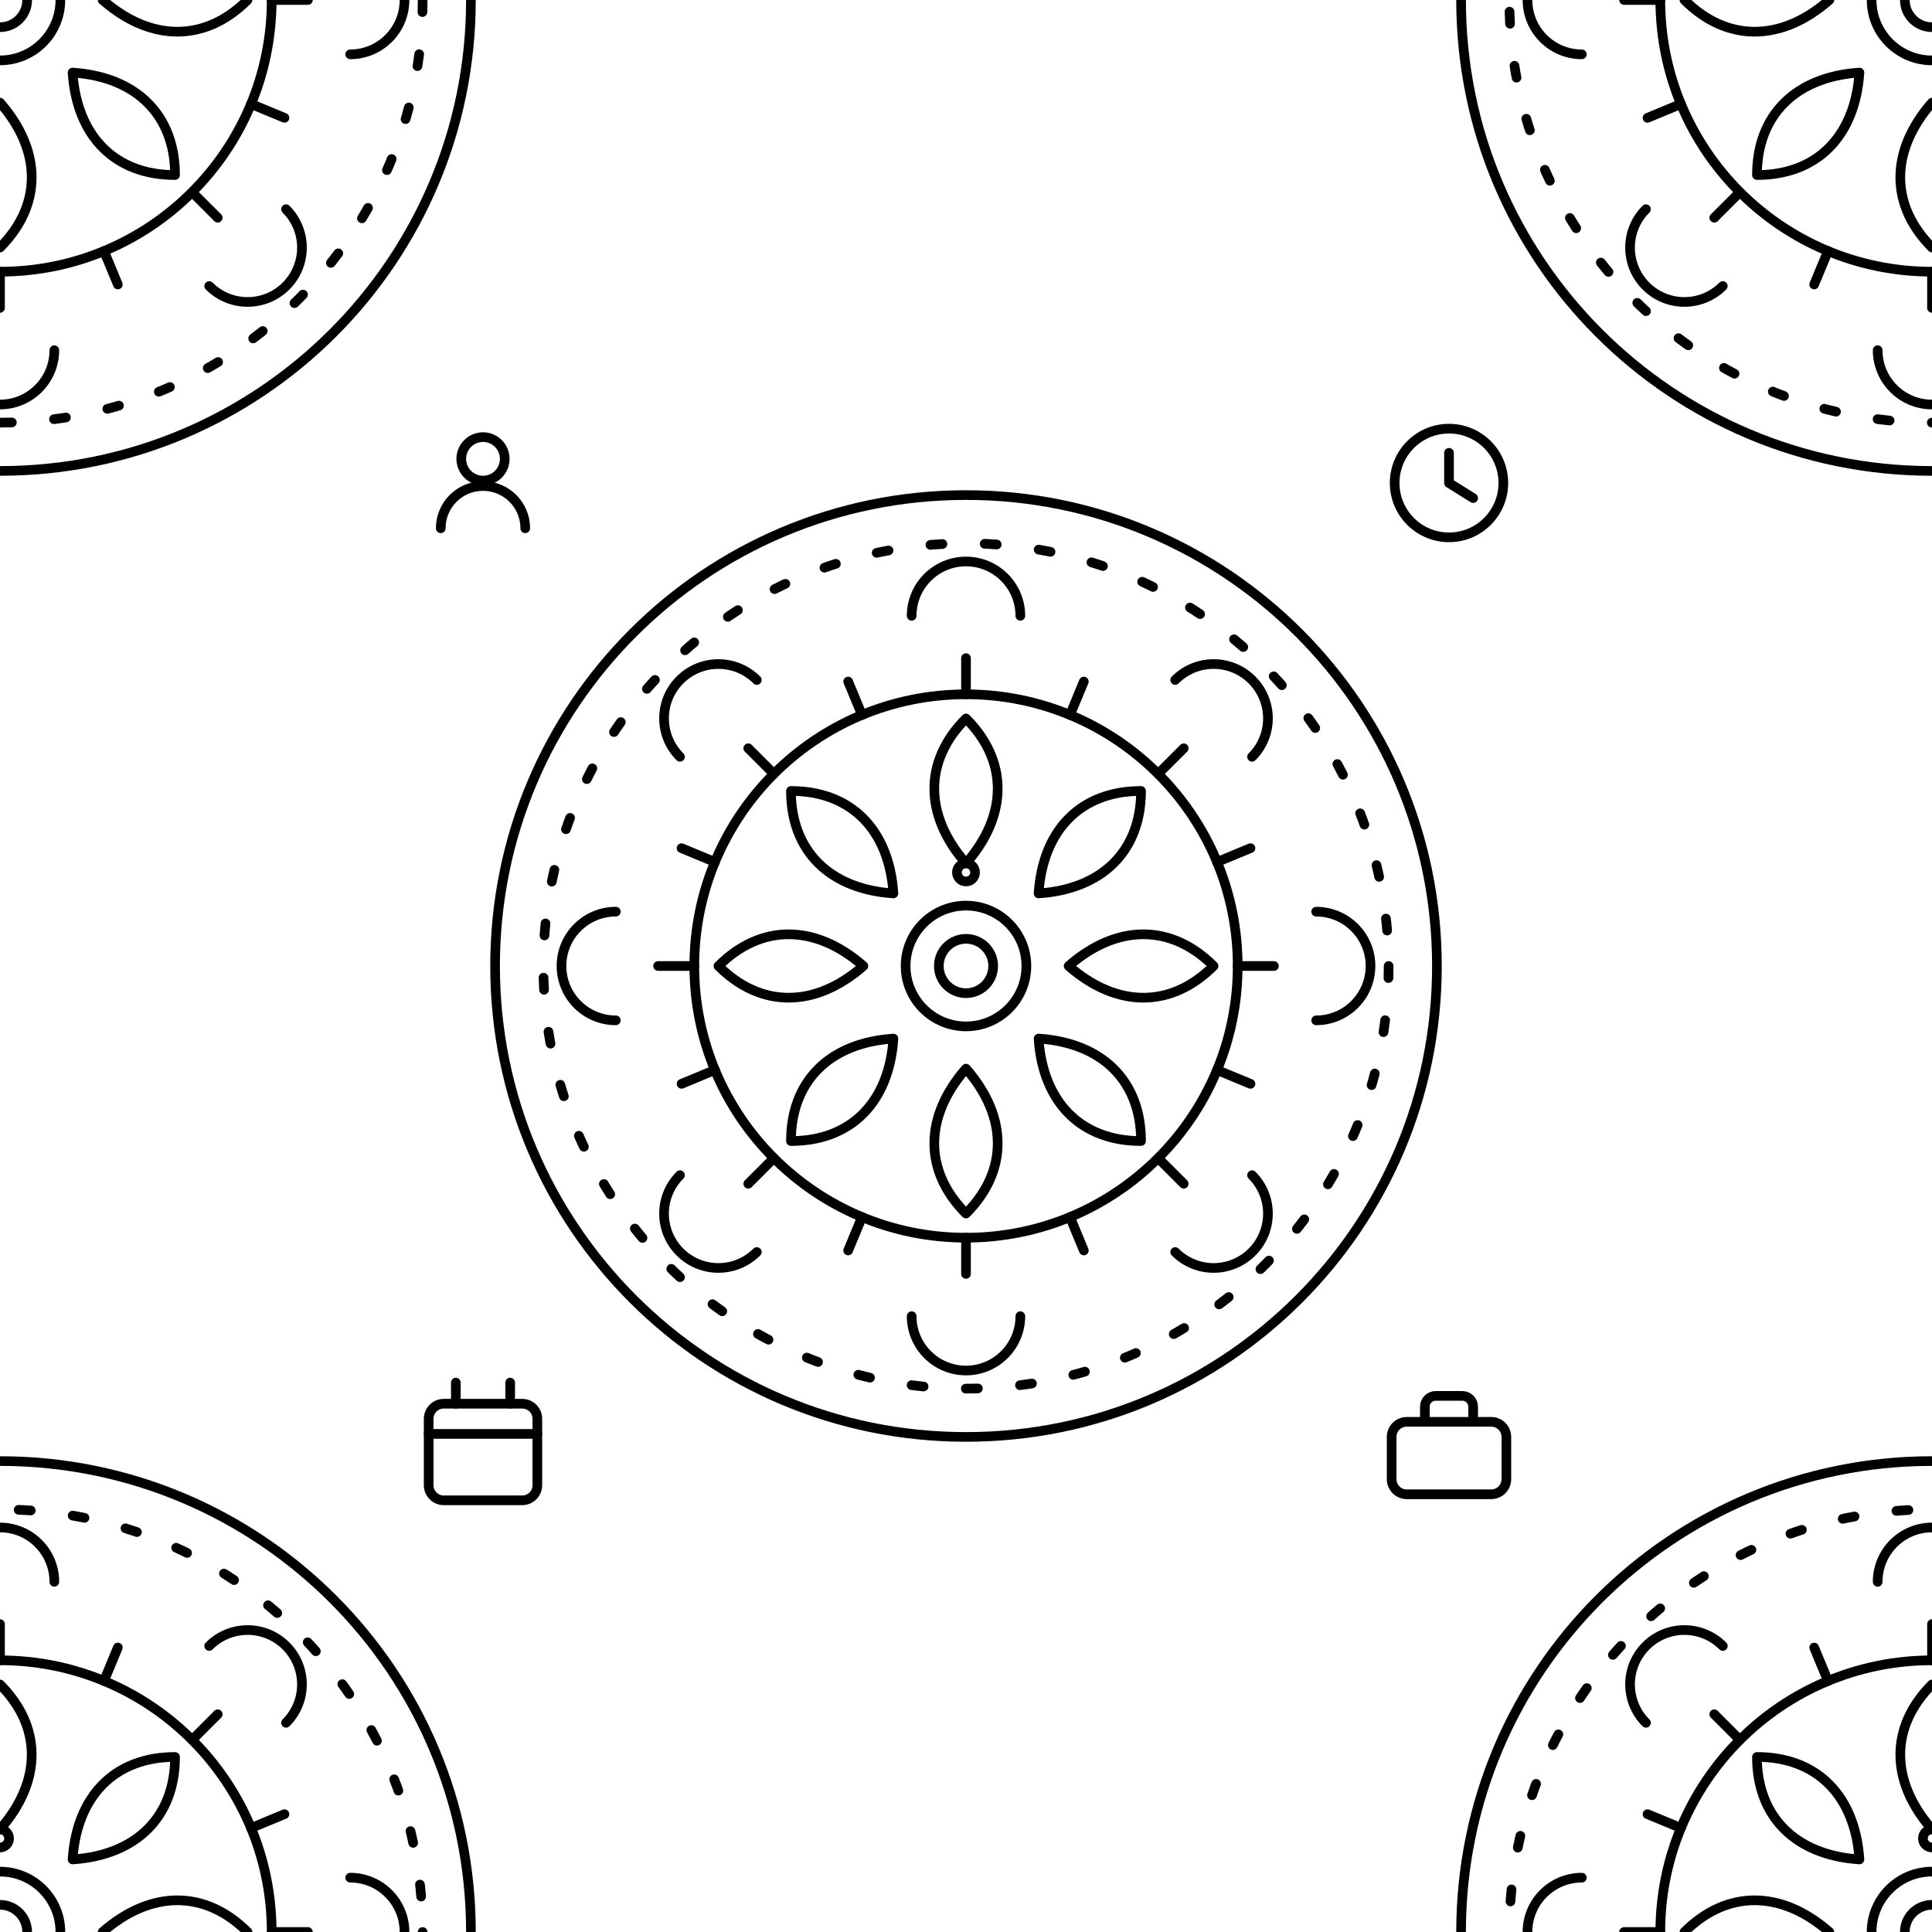
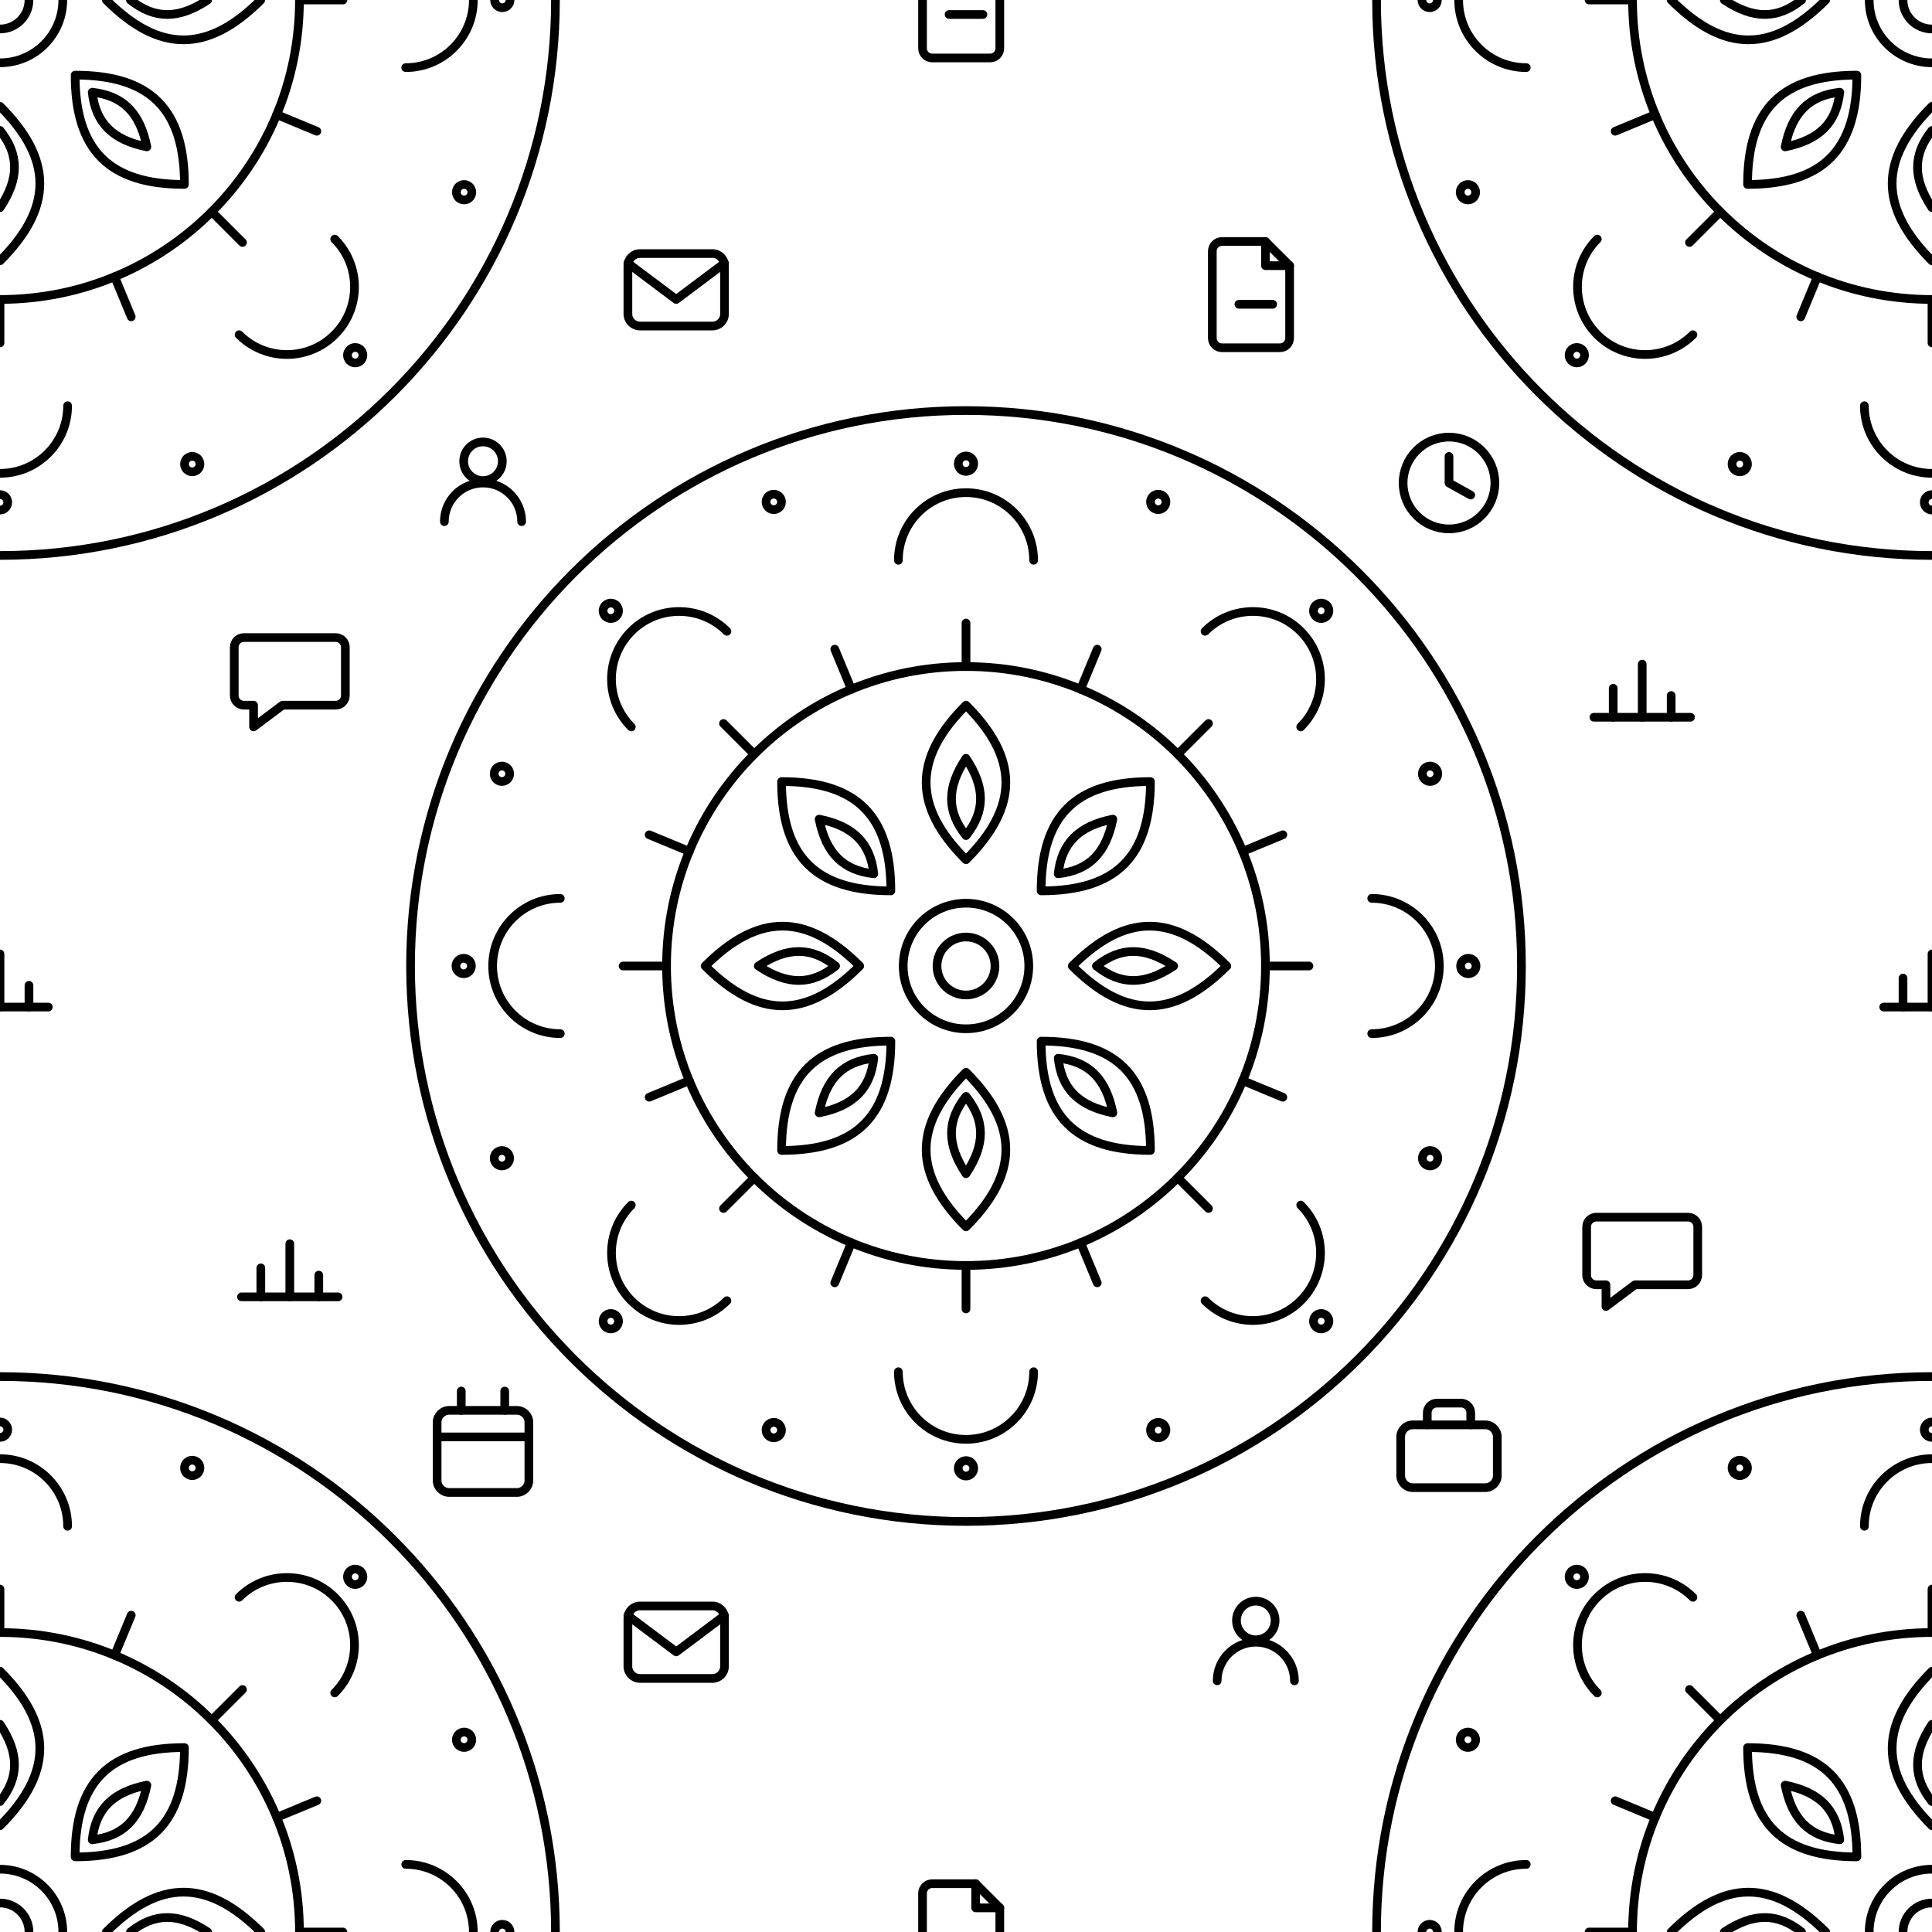
- <svg xmlns="http://www.w3.org/2000/svg" width="320" height="320" viewBox="0 0 320 320">
+ <svg xmlns="http://www.w3.org/2000/svg" width="400" height="400" viewBox="0 0 400 400">
  <defs>
-     <path id="p" d="M0 -17c7 -8 7 -17 0 -24c-7 7 -7 16 0 24z" />
-     <path id="t" d="M0 -45v-6" />
-     <path id="s" d="M-9 -58a9 9 0 0 1 18 0" />
+     <g id="p">
+       <path d="M0 -22c11 -11 11 -21 0 -32c-11 11 -11 21 0 32z" />
+       <path d="M0 -27c4 -5 4 -10 0 -16c-4 6 -4 11 0 16z" />
+     </g>
+     <path id="t" d="M0 -62v-9" />
+     <path id="s" d="M-14 -84a14 14 0 0 1 28 0" />
+     <circle id="d" cx="0" cy="-104" r="1.6" />
    <g id="m">
-       <circle r="4.5" />
-       <circle r="10" />
+       <circle r="6" />
+       <circle r="13" />
      <g>
-         <circle cx="0" cy="-15.5" r="1.5" />
+         <use href="#p" />
        <use href="#p" transform="rotate(45)" />
        <use href="#p" transform="rotate(90)" />
        <use href="#p" transform="rotate(135)" />
        <use href="#p" transform="rotate(180)" />
        <use href="#p" transform="rotate(225)" />
        <use href="#p" transform="rotate(270)" />
        <use href="#p" transform="rotate(315)" />
-         <use href="#p" />
      </g>
-       <circle r="45" />
+       <circle r="62" />
      <g>
        <use href="#t" />
        <use href="#t" transform="rotate(22.5)" />
        <use href="#t" transform="rotate(45)" />
        <use href="#t" transform="rotate(67.5)" />
        <use href="#t" transform="rotate(90)" />
        <use href="#t" transform="rotate(112.5)" />
        <use href="#t" transform="rotate(135)" />
        <use href="#t" transform="rotate(157.5)" />
        <use href="#t" transform="rotate(180)" />
        <use href="#t" transform="rotate(202.5)" />
        <use href="#t" transform="rotate(225)" />
        <use href="#t" transform="rotate(247.5)" />
        <use href="#t" transform="rotate(270)" />
        <use href="#t" transform="rotate(292.5)" />
        <use href="#t" transform="rotate(315)" />
        <use href="#t" transform="rotate(337.5)" />
      </g>
      <g>
        <use href="#s" />
        <use href="#s" transform="rotate(45)" />
        <use href="#s" transform="rotate(90)" />
        <use href="#s" transform="rotate(135)" />
        <use href="#s" transform="rotate(180)" />
        <use href="#s" transform="rotate(225)" />
        <use href="#s" transform="rotate(270)" />
        <use href="#s" transform="rotate(315)" />
      </g>
-       <circle r="70" stroke-dasharray="2 7" />
-       <circle r="78" />
+       <g>
+         <use href="#d" />
+         <use href="#d" transform="rotate(22.5)" />
+         <use href="#d" transform="rotate(45)" />
+         <use href="#d" transform="rotate(67.5)" />
+         <use href="#d" transform="rotate(90)" />
+         <use href="#d" transform="rotate(112.5)" />
+         <use href="#d" transform="rotate(135)" />
+         <use href="#d" transform="rotate(157.5)" />
+         <use href="#d" transform="rotate(180)" />
+         <use href="#d" transform="rotate(202.5)" />
+         <use href="#d" transform="rotate(225)" />
+         <use href="#d" transform="rotate(247.5)" />
+         <use href="#d" transform="rotate(270)" />
+         <use href="#d" transform="rotate(292.5)" />
+         <use href="#d" transform="rotate(315)" />
+         <use href="#d" transform="rotate(337.5)" />
+       </g>
+       <circle r="115" />
+     </g>
+     <g id="i-person">
+       <circle cx="0" cy="-4.5" r="4" />
+       <path d="M-8 8a8 8 0 0 1 16 0" />
+     </g>
+     <g id="i-clock">
+       <circle r="9.5" />
+       <path d="M0 -5.5v5.5l4.5 2.5" />
+     </g>
+     <g id="i-calendar">
+       <rect x="-9.5" y="-8" width="19" height="17" rx="2.5" />
+       <path d="M-9.5 -2.5h19M-4.5 -8v-4M4.5 -8v-4" />
+     </g>
+     <g id="i-briefcase">
+       <rect x="-10" y="-5" width="20" height="13" rx="2.5" />
+       <path d="M-4.5 -5v-2.5a2 2 0 0 1 2-2h5a2 2 0 0 1 2 2v2.5" />
+     </g>
+     <g id="i-doc">
+       <path d="M-7 -10h9l5 5v15a2 2 0 0 1-2 2h-12a2 2 0 0 1-2-2v-18a2 2 0 0 1 2-2z" />
+       <path d="M2 -10v5h5M-3.5 3h7" />
+     </g>
+     <g id="i-mail">
+       <rect x="-10" y="-7.5" width="20" height="15" rx="2.5" />
+       <path d="M-10 -5.5l10 7.5 10-7.5" />
+     </g>
+     <g id="i-chat">
+       <path d="M-9.5 -8h19a2 2 0 0 1 2 2v10a2 2 0 0 1-2 2h-11l-6 4.5V6h-2a2 2 0 0 1-2-2V-6a2 2 0 0 1 2-2z" />
+     </g>
+     <g id="i-chart">
+       <path d="M-10 8.5h20" />
+       <path d="M-6 8.5v-6M0 8.5v-11M6 8.5v-4.5" />
    </g>
  </defs>
-   <g fill="none" stroke="#000" stroke-width="1.6" stroke-linecap="round" stroke-linejoin="round">
-     <use href="#m" transform="translate(160,160)" />
+   <g fill="none" stroke="#000" stroke-width="1.8" stroke-linecap="round" stroke-linejoin="round">
+     <use href="#m" transform="translate(200,200)" />
    <use href="#m" transform="translate(0,0)" />
-     <use href="#m" transform="translate(320,0)" />
-     <use href="#m" transform="translate(0,320)" />
-     <use href="#m" transform="translate(320,320)" />
-     <g transform="translate(80,80)">
-       <circle cx="0" cy="-4" r="3.6" />
-       <path d="M-7 7.5a7 7 0 0 1 14 0" />
-     </g>
-     <g transform="translate(240,80)">
-       <circle r="9" />
-       <path d="M0 -5v5l4 2.5" />
-     </g>
-     <g transform="translate(80,240)">
-       <rect x="-9" y="-7.5" width="18" height="16" rx="2.5" />
-       <path d="M-9 -2.5h18M-4.5 -7.5v-3.5M4.5 -7.5v-3.5" />
-     </g>
-     <g transform="translate(240,240)">
-       <rect x="-9.5" y="-4.5" width="19" height="12" rx="2.5" />
-       <path d="M-4 -4.5v-2.5a1.8 1.8 0 0 1 1.8-1.8h4.4a1.8 1.8 0 0 1 1.8 1.8v2.5" />
-     </g>
+     <use href="#m" transform="translate(400,0)" />
+     <use href="#m" transform="translate(0,400)" />
+     <use href="#m" transform="translate(400,400)" />
+     <use href="#i-person" transform="translate(100,100)" />
+     <use href="#i-clock" transform="translate(300,100)" />
+     <use href="#i-calendar" transform="translate(100,300)" />
+     <use href="#i-briefcase" transform="translate(300,300)" />
+     <use href="#i-doc" transform="translate(200,0)" />
+     <use href="#i-doc" transform="translate(200,400)" />
+     <use href="#i-chart" transform="translate(0,200)" />
+     <use href="#i-chart" transform="translate(400,200)" />
+     <use href="#i-mail" transform="translate(140,60)" />
+     <use href="#i-chat" transform="translate(60,140)" />
+     <use href="#i-doc" transform="translate(260,60)" />
+     <use href="#i-chart" transform="translate(340,140)" />
+     <use href="#i-chart" transform="translate(60,260)" />
+     <use href="#i-mail" transform="translate(140,340)" />
+     <use href="#i-chat" transform="translate(340,260)" />
+     <use href="#i-person" transform="translate(260,340)" />
  </g>
</svg>
